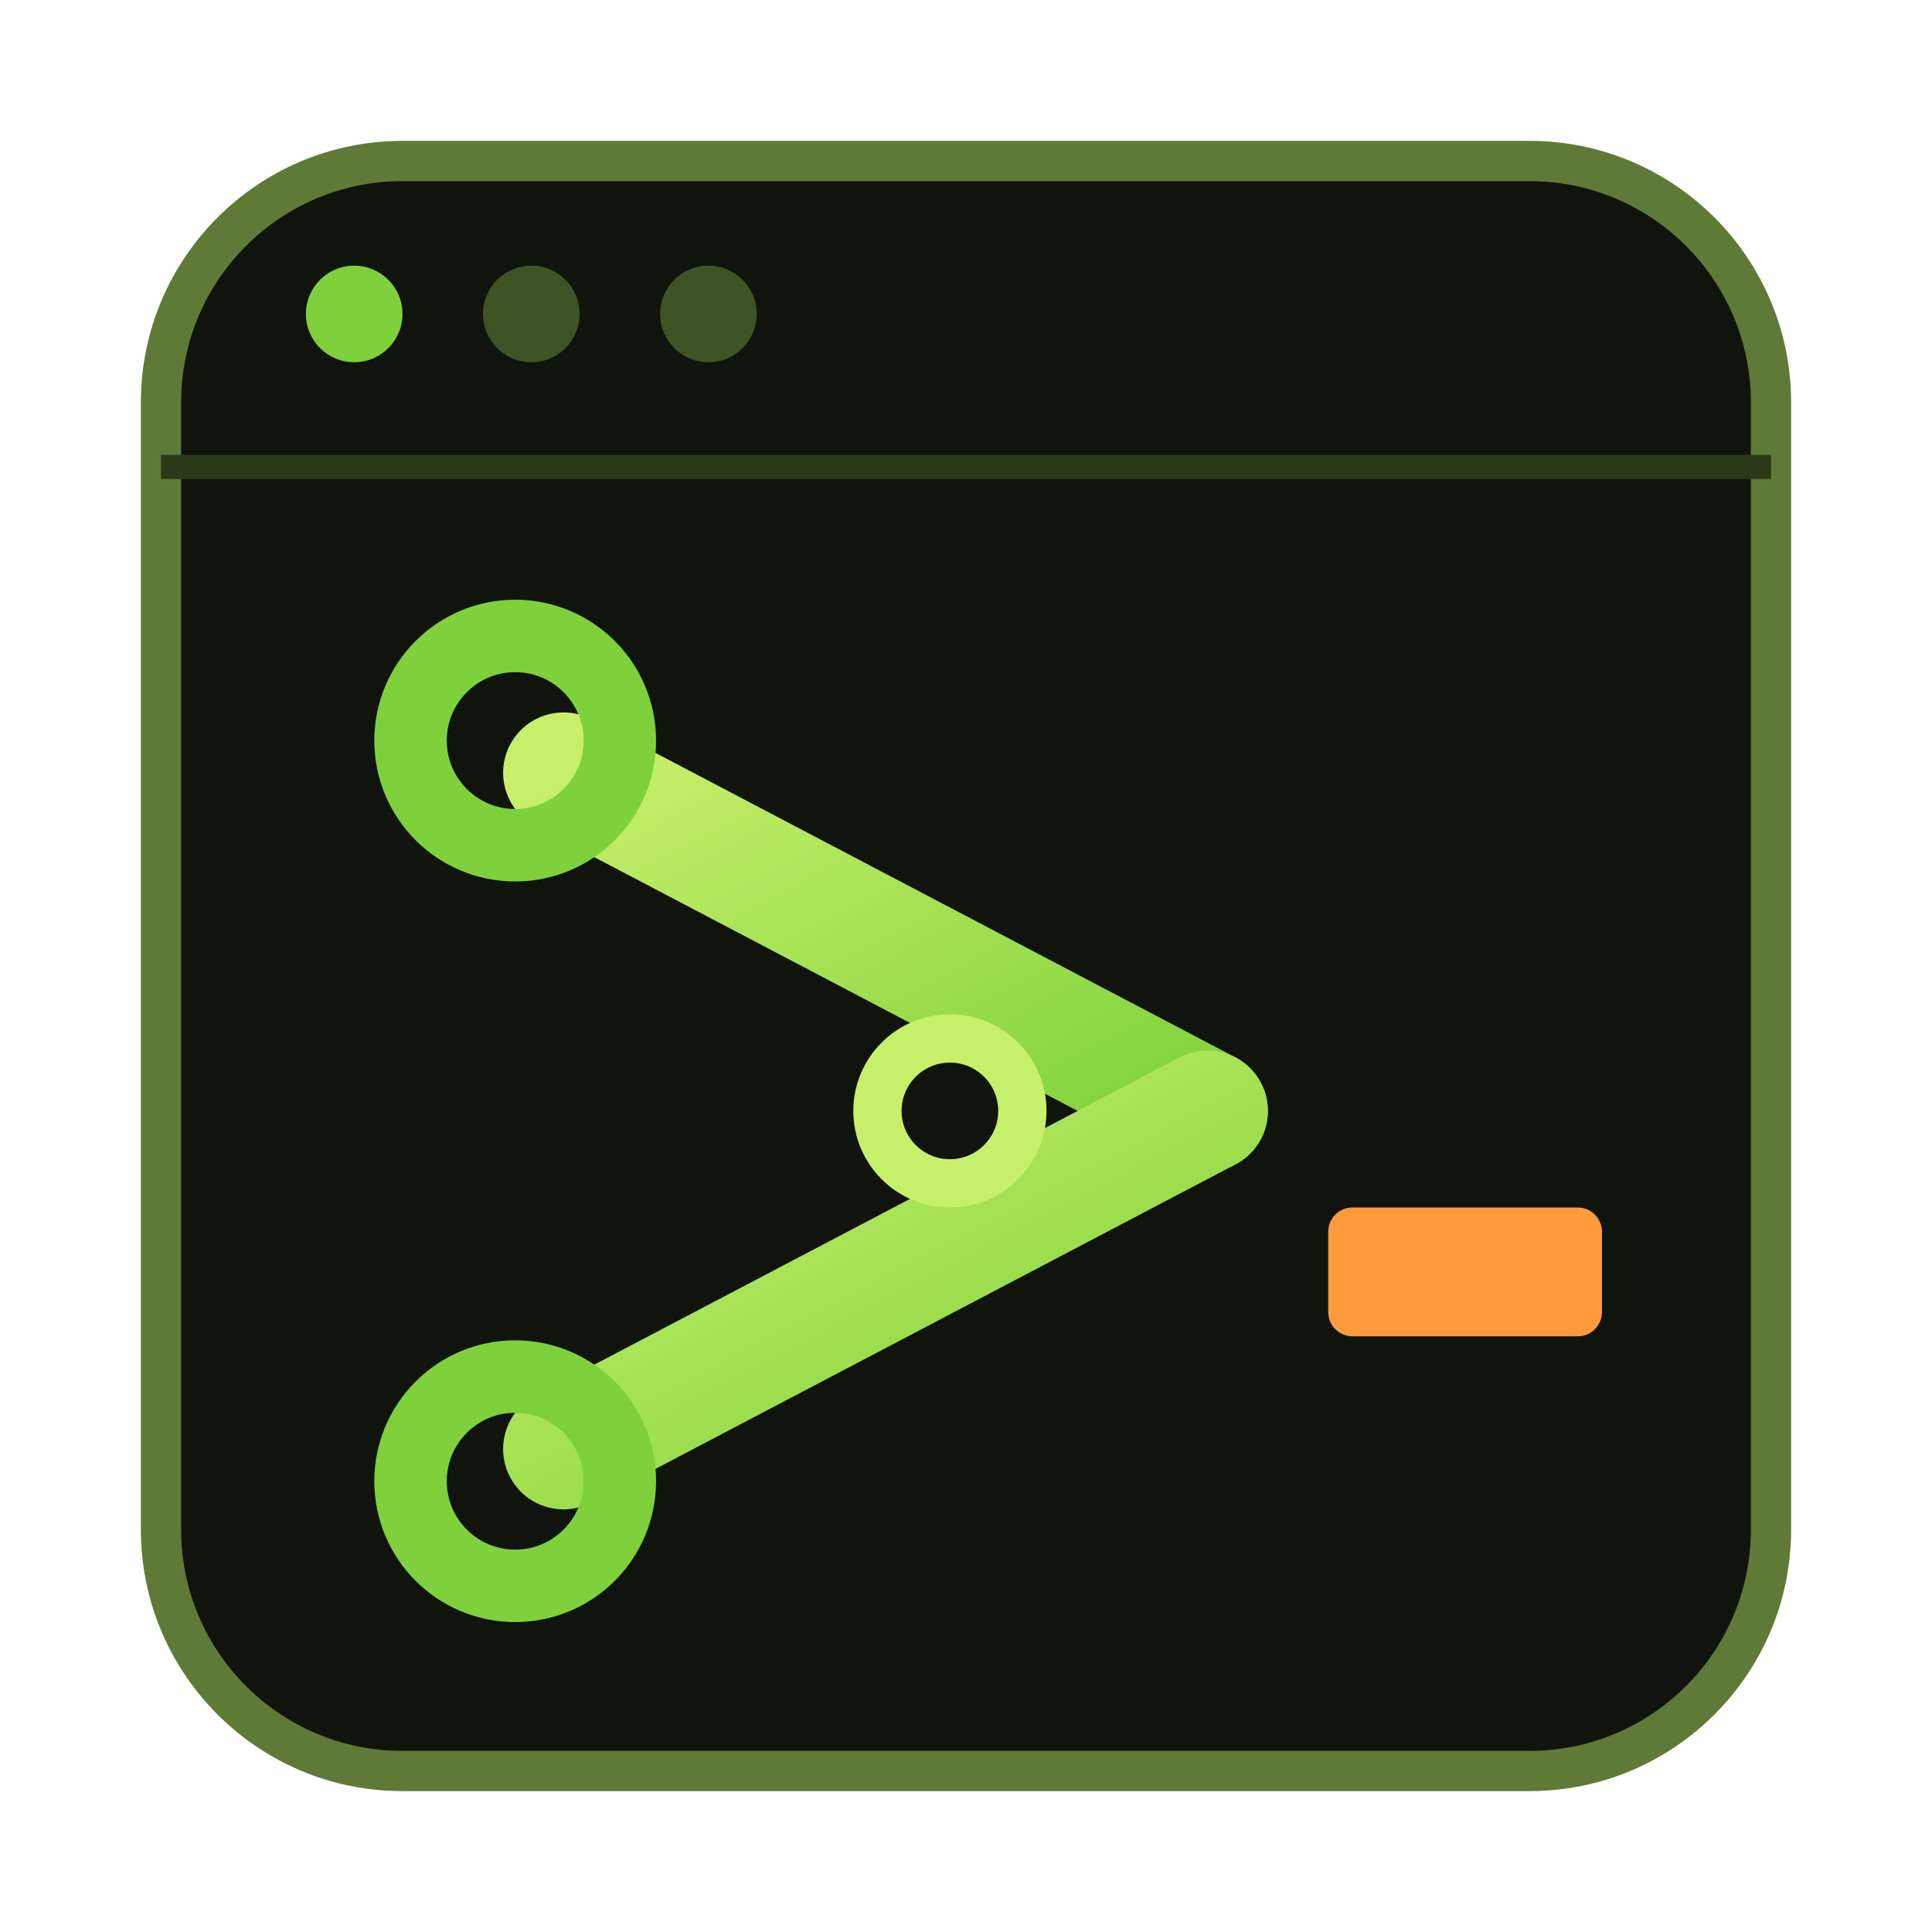
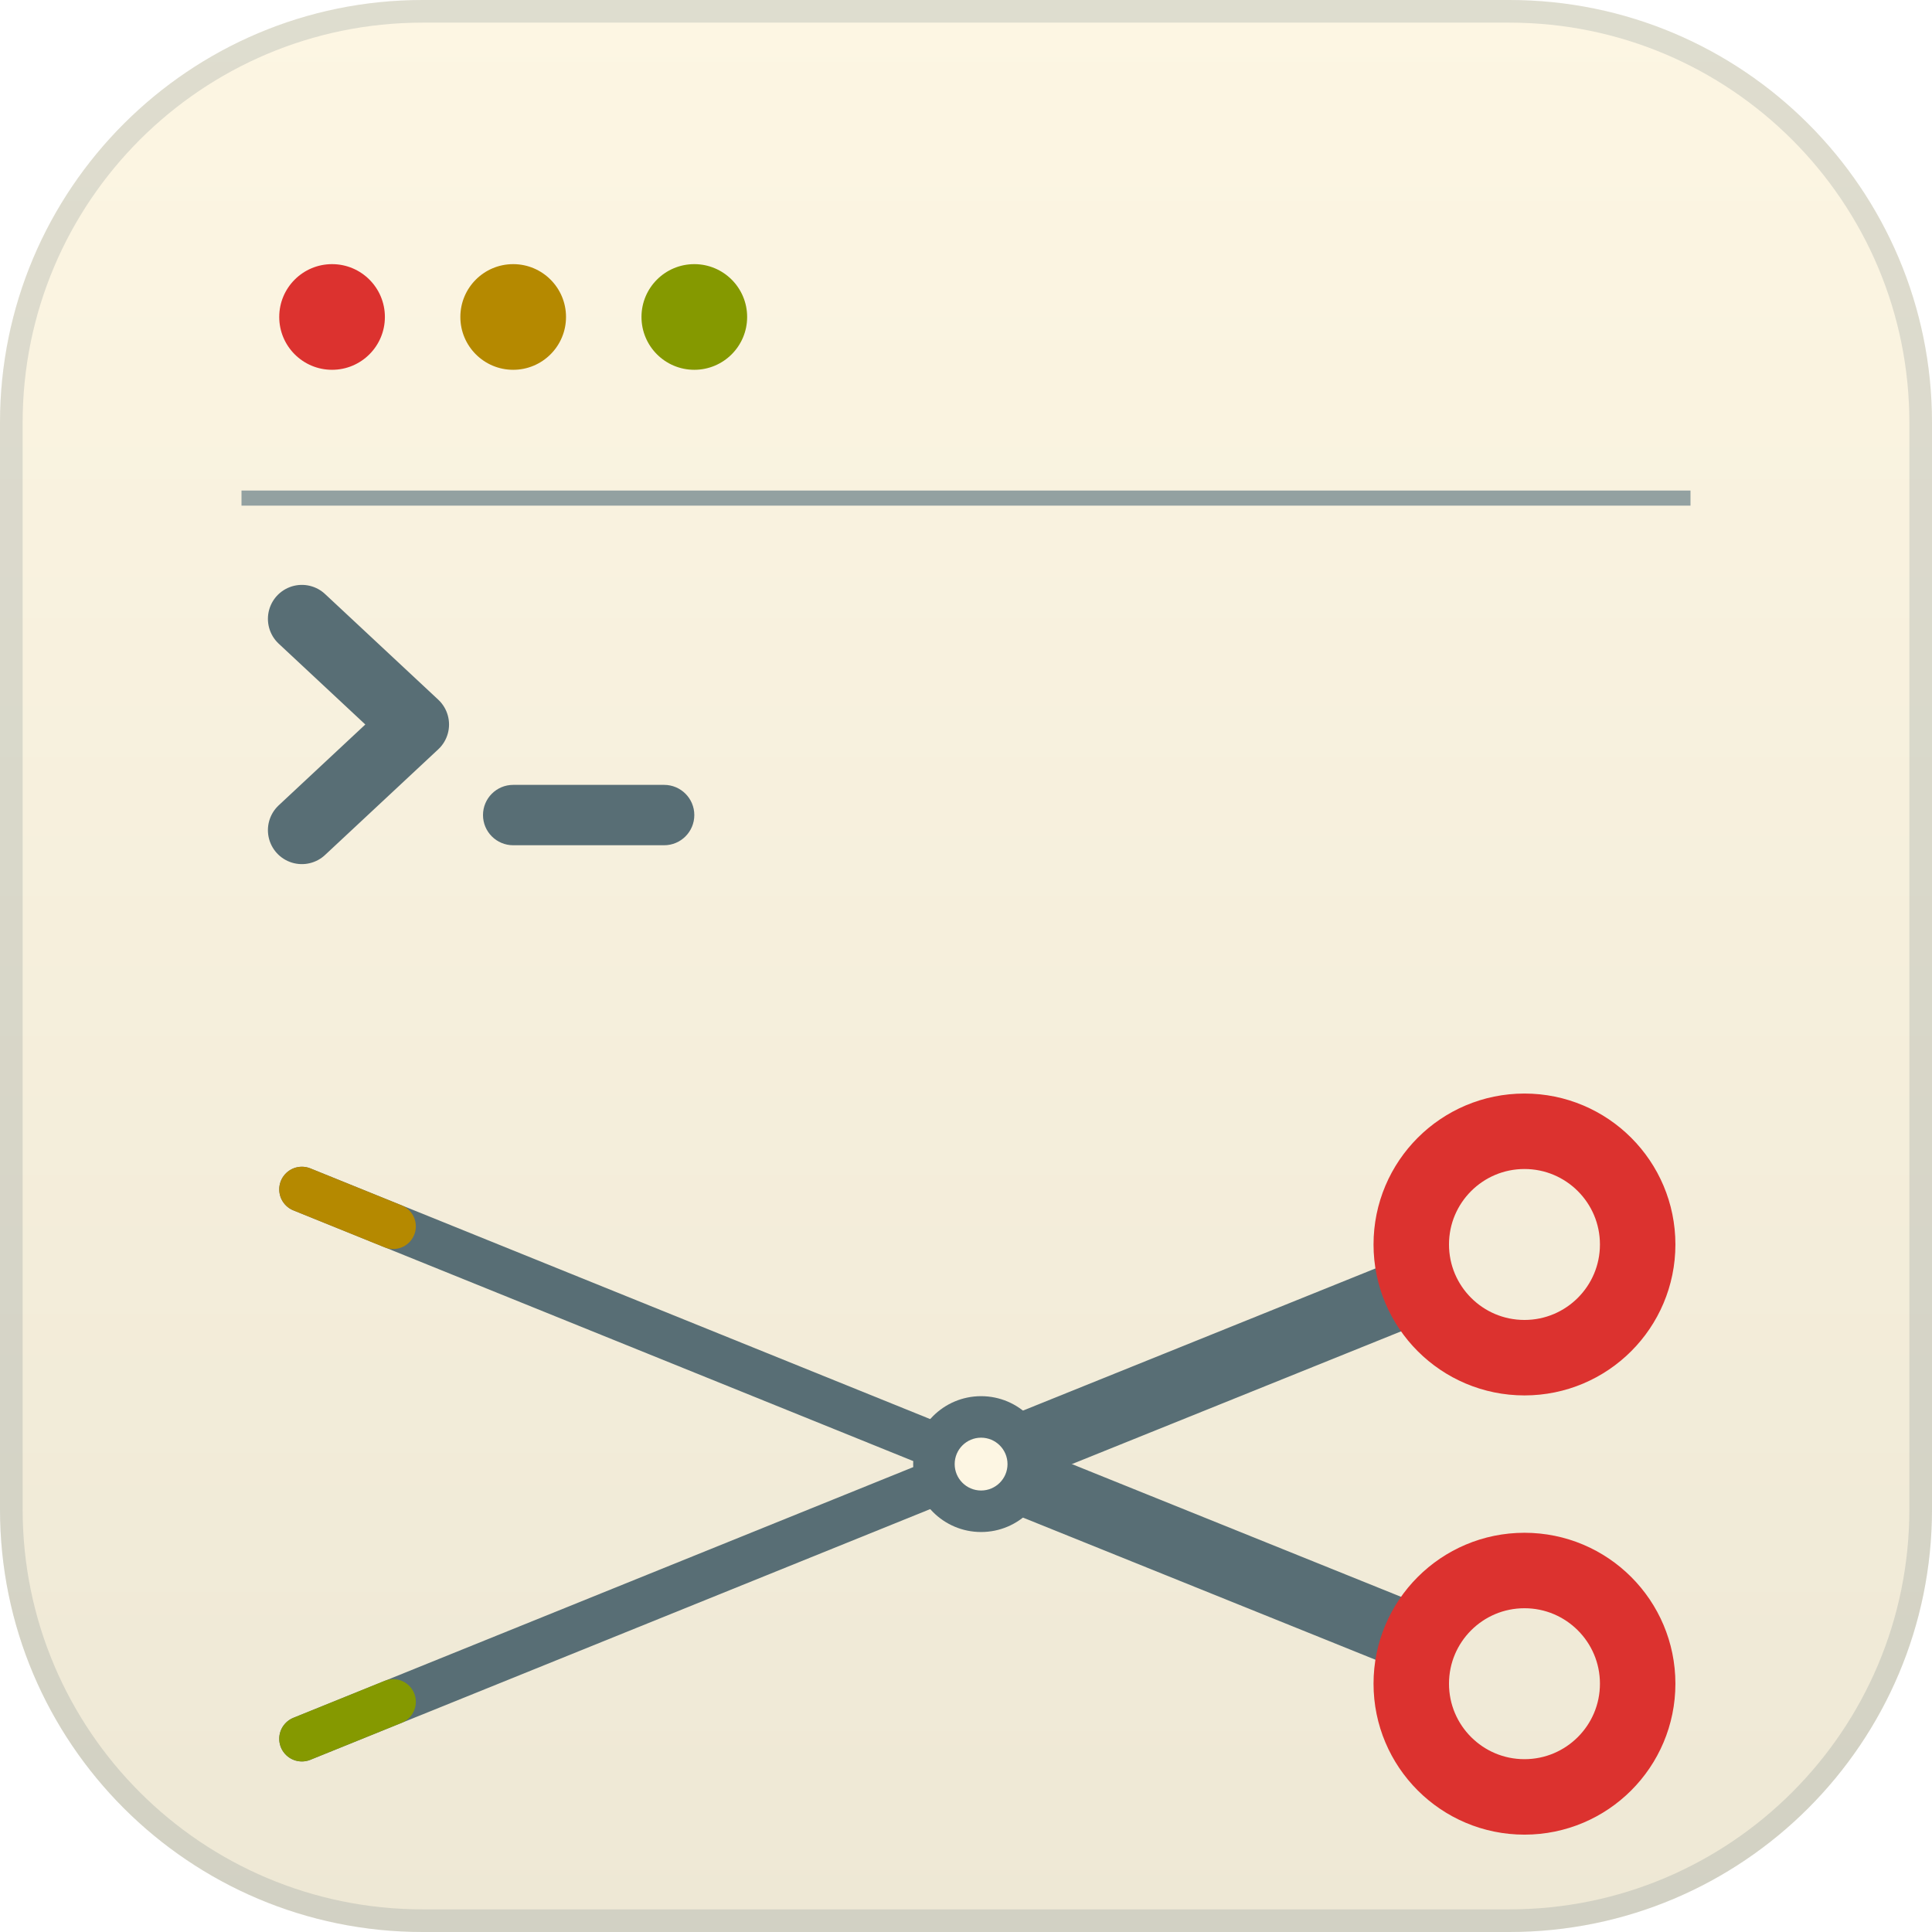
- <svg xmlns="http://www.w3.org/2000/svg" width="240" height="240" viewBox="0 0 240 240" fill="none" role="img" aria-label="clipper logo">
+ <svg xmlns="http://www.w3.org/2000/svg" viewBox="0 0 256 256" role="img" aria-label="clipper">
  <defs>
-     <linearGradient id="blade" x1="0" y1="0" x2="1" y2="1">
-       <stop offset="0" stop-color="#c7f06a" />
-       <stop offset="1" stop-color="#7fd13b" />
+     <linearGradient id="g" x1="0" y1="0" x2="0" y2="1">
+       <stop offset="0" stop-color="#fdf6e3" />
+       <stop offset="1" stop-color="#eee8d5" />
    </linearGradient>
  </defs>
-   <rect x="20" y="20" width="200" height="200" rx="30" fill="#10140c" stroke="#5f7a36" stroke-width="5" />
-   <line x1="20" y1="58" x2="220" y2="58" stroke="#2b3a18" stroke-width="3" />
-   <circle cx="44" cy="39" r="6" fill="#7fd13b" />
-   <circle cx="66" cy="39" r="6" fill="#3f5424" />
-   <circle cx="88" cy="39" r="6" fill="#3f5424" />
-   <g stroke="url(#blade)" stroke-width="15" stroke-linecap="round" fill="none">
-     <path d="M70 96 L150 138" />
-     <path d="M70 180 L150 138" />
+   <rect width="256" height="256" rx="56" fill="url(#g)" />
+   <rect x="1.5" y="1.5" width="253" height="253" rx="54.5" fill="none" stroke="#586e75" stroke-opacity="0.18" stroke-width="3" />
+   <circle cx="44" cy="42" r="7" fill="#dc322f" />
+   <circle cx="68" cy="42" r="7" fill="#b58900" />
+   <circle cx="92" cy="42" r="7" fill="#859900" />
+   <line x1="32" y1="66" x2="224" y2="66" stroke="#93a1a1" stroke-width="2" />
+   <path d="M40 82 L55 96 L40 110" fill="none" stroke="#586e75" stroke-width="9" stroke-linecap="round" stroke-linejoin="round" />
+   <rect x="64" y="104" width="28" height="8" rx="4" fill="#586e75" />
+   <g stroke-linecap="round" stroke-linejoin="round" fill="none">
+     <path d="M40 157.6 L130 194" stroke="#586e75" stroke-width="6" />
+     <path d="M40 230.4 L130 194" stroke="#586e75" stroke-width="6" />
+     <path d="M130 194 L185.3 171.7" stroke="#586e75" stroke-width="9" />
+     <path d="M130 194 L185.3 216.3" stroke="#586e75" stroke-width="9" />
+     <circle cx="202" cy="164.9" r="15" stroke="#dc322f" stroke-width="10" />
+     <circle cx="202" cy="223.1" r="15" stroke="#dc322f" stroke-width="10" />
+     <path d="M40 157.6 L52.1 162.5" stroke="#b58900" stroke-width="6" />
+     <path d="M40 230.4 L52.1 225.5" stroke="#859900" stroke-width="6" />
  </g>
-   <circle cx="64" cy="92" r="13" fill="none" stroke="#7fd13b" stroke-width="9" />
-   <circle cx="64" cy="184" r="13" fill="none" stroke="#7fd13b" stroke-width="9" />
-   <circle cx="118" cy="138" r="9" fill="#10140c" stroke="#c7f06a" stroke-width="6" />
-   <rect x="165" y="150" width="34" height="16" rx="3" fill="#ff9b3d" />
+   <circle cx="130" cy="194" r="9" fill="#586e75" />
+   <circle cx="130" cy="194" r="3.5" fill="#fdf6e3" />
</svg>
